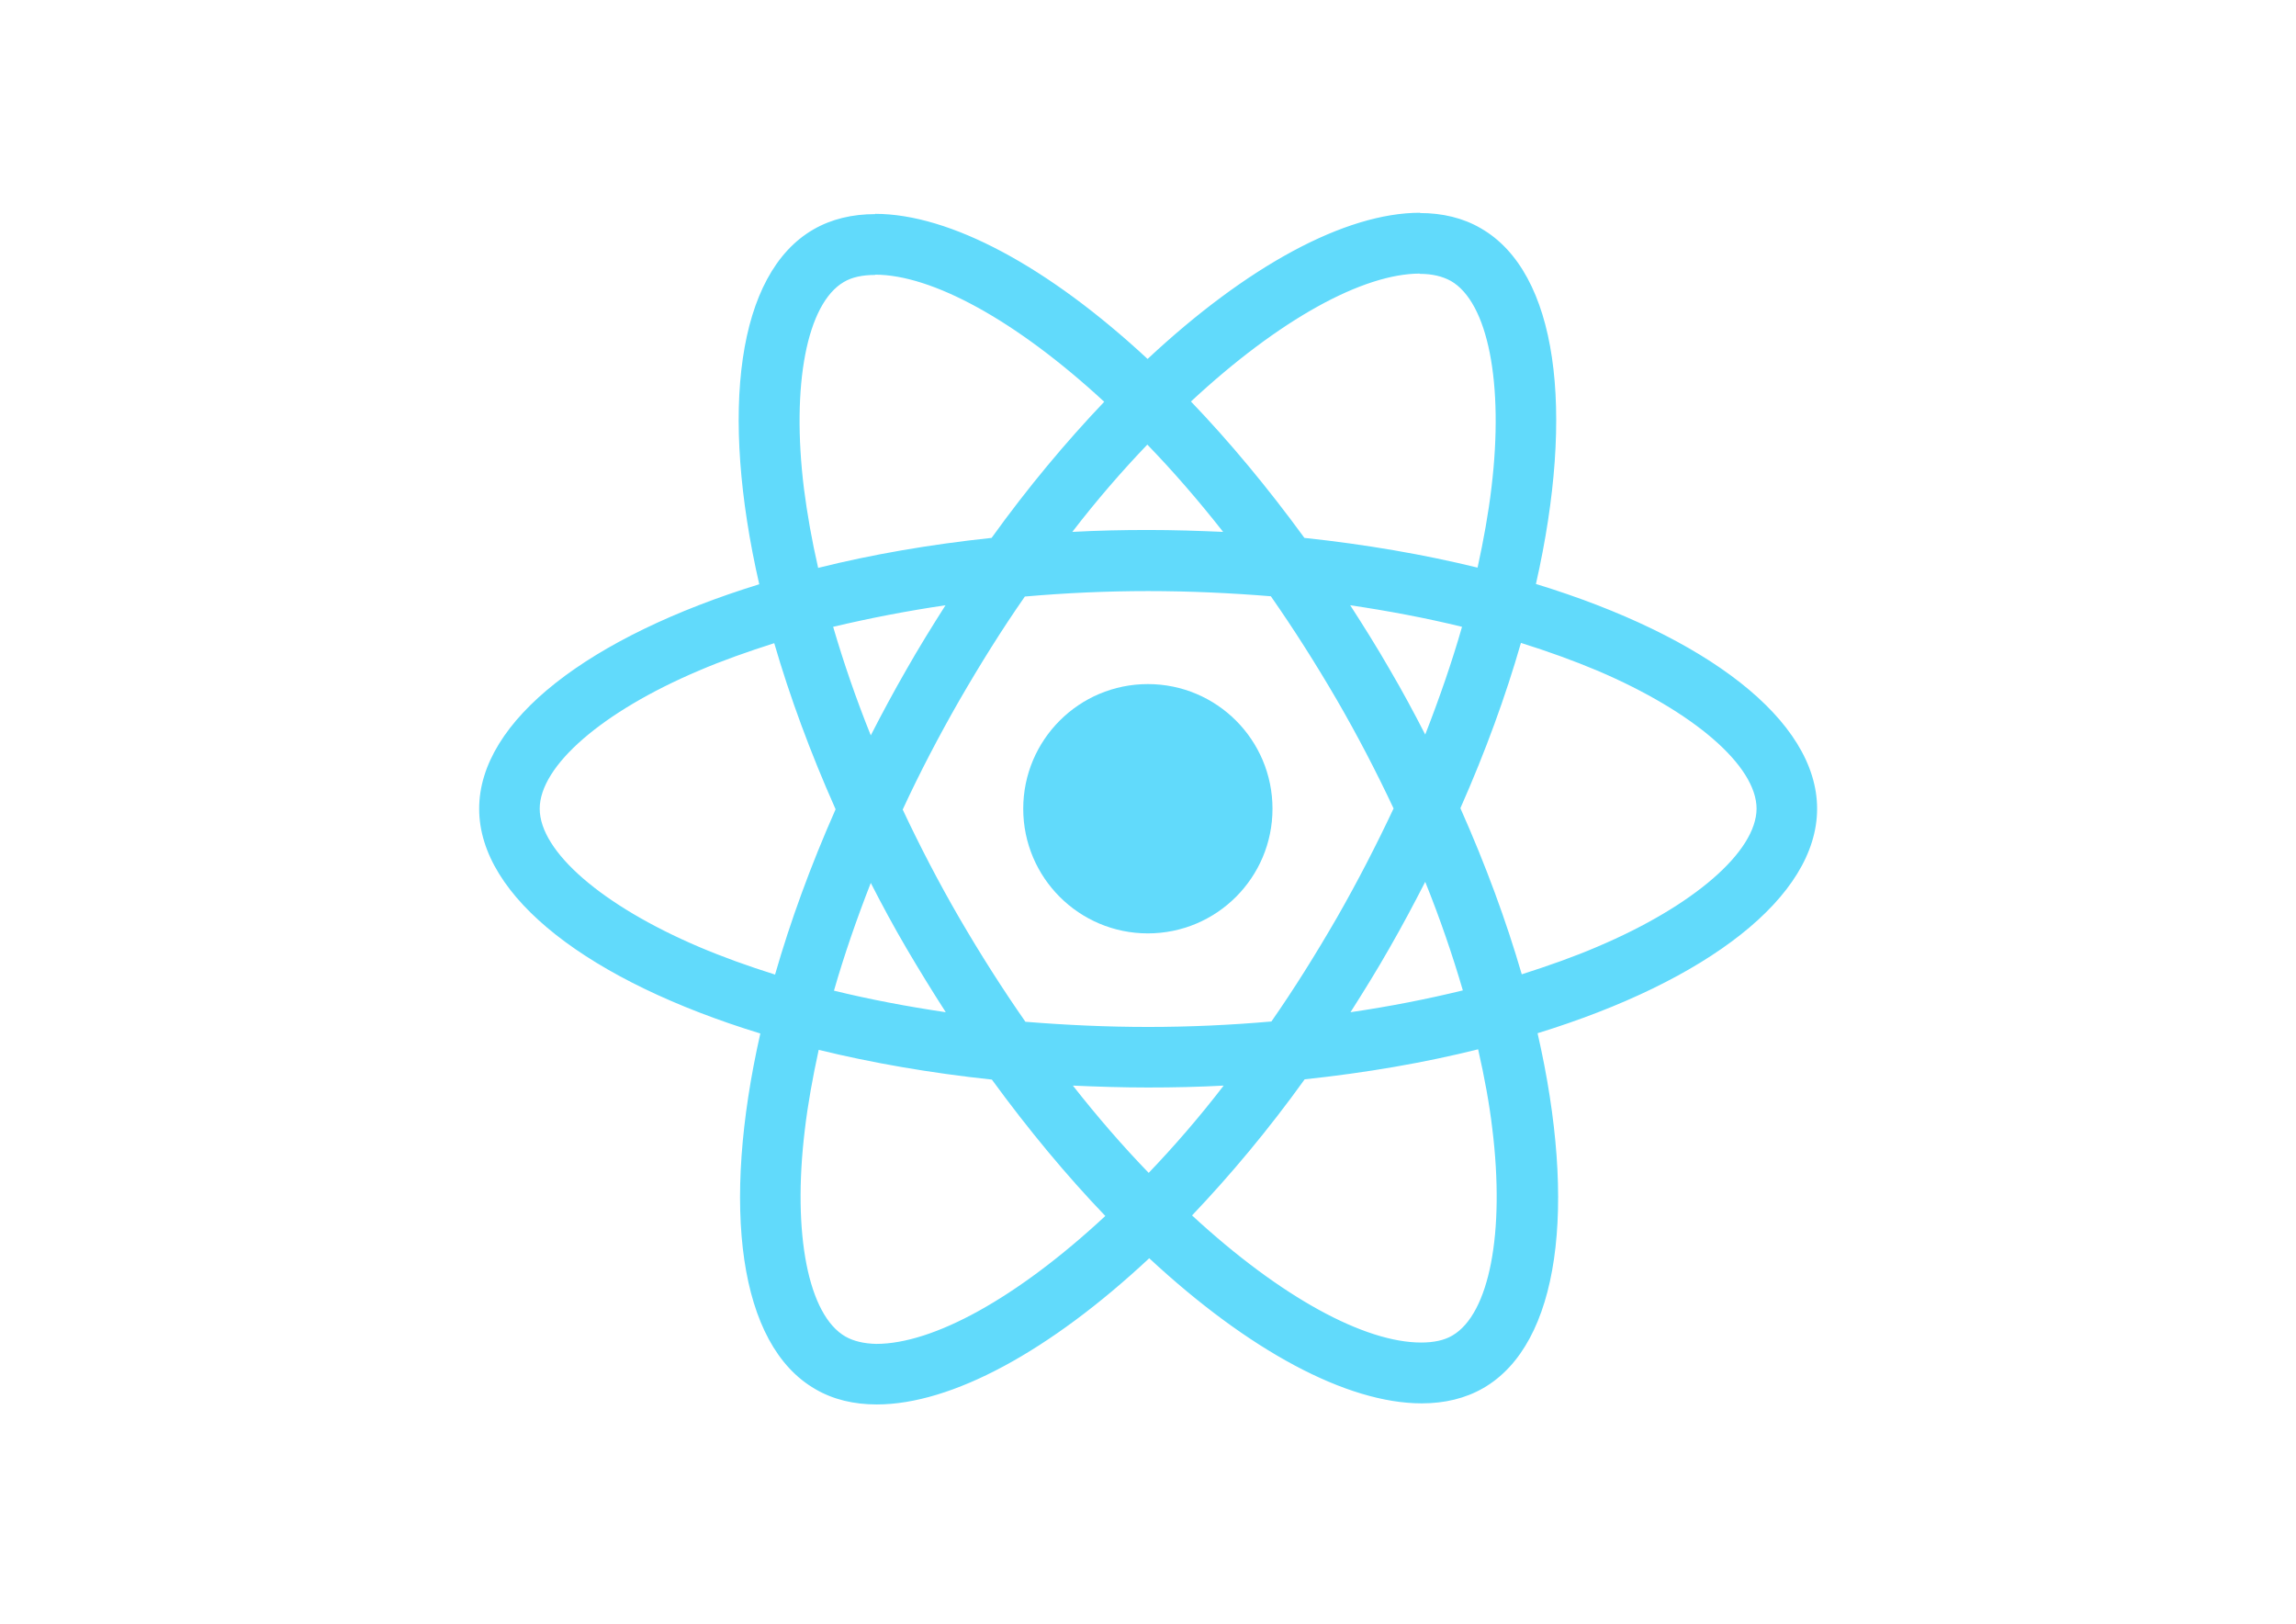
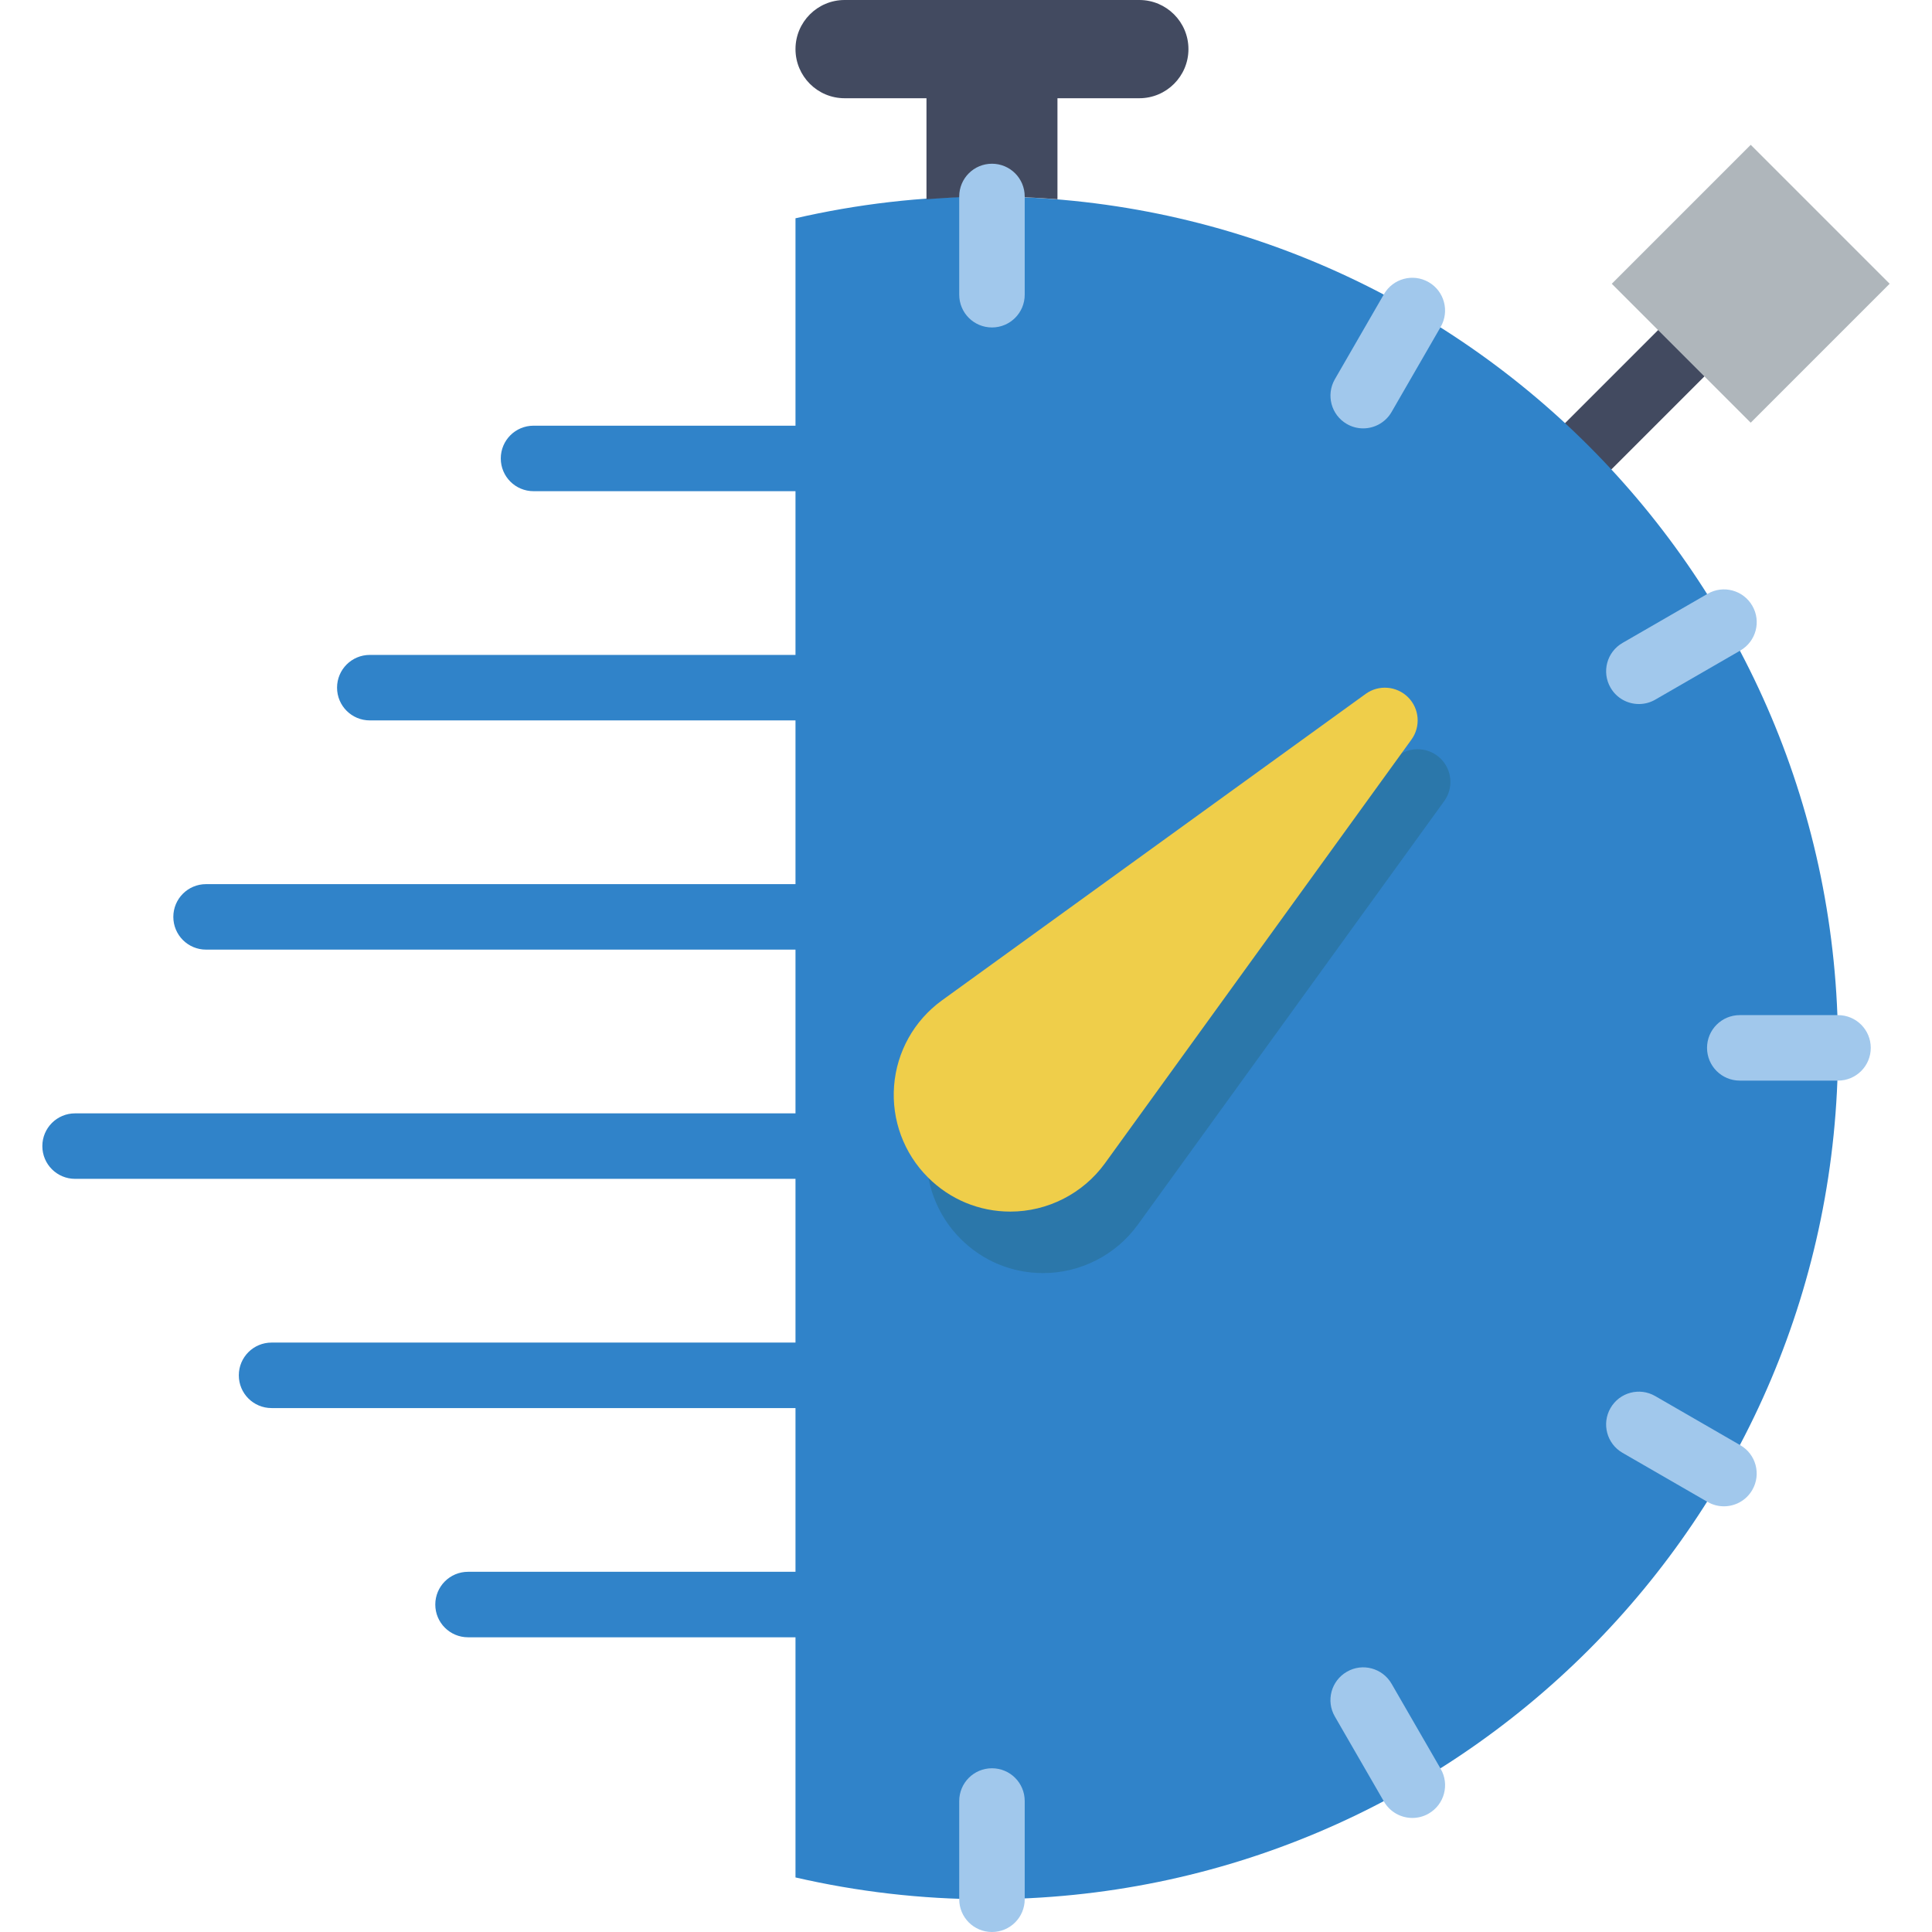
- <svg xmlns="http://www.w3.org/2000/svg" viewBox="0 0 841.9 595.3">
-   <g fill="#61DAFB">
-     <path d="M666.3 296.5c0-32.5-40.7-63.3-103.1-82.4 14.4-63.6 8-114.2-20.2-130.4-6.5-3.8-14.1-5.6-22.4-5.6v22.3c4.6 0 8.3.9 11.4 2.6 13.6 7.8 19.5 37.5 14.9 75.7-1.1 9.4-2.9 19.3-5.1 29.4-19.6-4.8-41-8.5-63.5-10.9-13.5-18.5-27.5-35.3-41.6-50 32.6-30.3 63.2-46.9 84-46.9V78c-27.5 0-63.5 19.6-99.9 53.6-36.4-33.8-72.4-53.2-99.9-53.2v22.3c20.7 0 51.4 16.5 84 46.6-14 14.7-28 31.4-41.3 49.9-22.6 2.4-44 6.1-63.6 11-2.3-10-4-19.7-5.2-29-4.7-38.2 1.1-67.9 14.6-75.8 3-1.8 6.9-2.6 11.5-2.6V78.5c-8.4 0-16 1.8-22.6 5.6-28.1 16.2-34.4 66.7-19.9 130.1-62.2 19.2-102.7 49.9-102.7 82.3 0 32.5 40.7 63.3 103.1 82.4-14.4 63.6-8 114.2 20.2 130.4 6.5 3.8 14.1 5.6 22.5 5.6 27.5 0 63.5-19.6 99.9-53.6 36.4 33.8 72.4 53.2 99.9 53.2 8.4 0 16-1.8 22.6-5.6 28.1-16.2 34.4-66.7 19.9-130.1 62-19.1 102.5-49.9 102.5-82.3zm-130.2-66.7c-3.7 12.9-8.3 26.2-13.5 39.5-4.1-8-8.4-16-13.1-24-4.6-8-9.5-15.8-14.4-23.4 14.2 2.1 27.9 4.7 41 7.9zm-45.8 106.5c-7.8 13.5-15.8 26.3-24.1 38.2-14.9 1.3-30 2-45.2 2-15.1 0-30.2-.7-45-1.9-8.3-11.9-16.4-24.6-24.2-38-7.6-13.1-14.5-26.4-20.8-39.8 6.2-13.4 13.2-26.8 20.7-39.9 7.8-13.5 15.8-26.3 24.1-38.2 14.9-1.3 30-2 45.2-2 15.1 0 30.2.7 45 1.9 8.3 11.9 16.4 24.6 24.2 38 7.6 13.1 14.5 26.4 20.8 39.8-6.3 13.4-13.2 26.8-20.7 39.9zm32.3-13c5.4 13.4 10 26.8 13.8 39.8-13.1 3.2-26.9 5.9-41.2 8 4.9-7.7 9.8-15.6 14.4-23.7 4.6-8 8.9-16.1 13-24.1zM421.2 430c-9.3-9.6-18.6-20.3-27.8-32 9 .4 18.2.7 27.5.7 9.4 0 18.7-.2 27.8-.7-9 11.7-18.3 22.4-27.5 32zm-74.4-58.9c-14.2-2.1-27.9-4.7-41-7.9 3.7-12.9 8.3-26.2 13.5-39.5 4.1 8 8.4 16 13.1 24 4.7 8 9.5 15.8 14.4 23.4zM420.7 163c9.3 9.6 18.6 20.3 27.8 32-9-.4-18.2-.7-27.5-.7-9.4 0-18.7.2-27.8.7 9-11.7 18.3-22.4 27.5-32zm-74 58.9c-4.9 7.7-9.8 15.6-14.4 23.7-4.6 8-8.9 16-13 24-5.4-13.4-10-26.8-13.8-39.8 13.1-3.1 26.9-5.8 41.2-7.9zm-90.5 125.2c-35.4-15.1-58.3-34.9-58.3-50.6 0-15.7 22.9-35.6 58.3-50.6 8.6-3.7 18-7 27.7-10.1 5.7 19.6 13.2 40 22.5 60.9-9.2 20.8-16.6 41.1-22.2 60.6-9.9-3.1-19.3-6.5-28-10.2zM310 490c-13.6-7.8-19.5-37.5-14.9-75.7 1.1-9.4 2.9-19.3 5.1-29.4 19.6 4.8 41 8.5 63.5 10.9 13.5 18.5 27.5 35.3 41.6 50-32.6 30.3-63.2 46.9-84 46.9-4.5-.1-8.3-1-11.3-2.7zm237.2-76.2c4.7 38.2-1.1 67.9-14.6 75.8-3 1.8-6.9 2.6-11.5 2.6-20.7 0-51.4-16.5-84-46.6 14-14.7 28-31.4 41.3-49.9 22.6-2.4 44-6.1 63.6-11 2.3 10.1 4.1 19.8 5.2 29.1zm38.5-66.7c-8.6 3.7-18 7-27.7 10.1-5.7-19.6-13.2-40-22.5-60.9 9.2-20.8 16.6-41.1 22.2-60.6 9.9 3.1 19.3 6.5 28.1 10.2 35.4 15.1 58.3 34.9 58.3 50.6-.1 15.7-23 35.6-58.4 50.6zM320.8 78.4z" />
-     <circle cx="420.9" cy="296.5" r="45.7" />
-     <path d="M520.5 78.1z" />
+ <svg xmlns="http://www.w3.org/2000/svg" version="1.1" id="Capa_1" x="0px" y="0px" viewBox="0 0 59 59" style="enable-background:new 0 0 59 59;" xml:space="preserve">
+   <line style="fill:none;stroke:#424A60;stroke-width:2;stroke-linecap:round;stroke-miterlimit:10;" x1="48.515" y1="13.615" x2="52.05" y2="10.08" />
+   <rect x="50.464" y="5.665" transform="matrix(0.7071 -0.7071 0.7071 0.7071 9.5322 40.3433)" style="fill:#AFB6BB;" width="6.001" height="6" />
+   <path style="fill:#3083C9;" d="M30.13,6c-2.008,0-3.96,0.235-5.837,0.666V13h-8c-0.553,0-1,0.447-1,1s0.447,1,1,1h8v5h-13  c-0.553,0-1,0.447-1,1s0.447,1,1,1h13v5h-18c-0.553,0-1,0.447-1,1s0.447,1,1,1h18v5h-22c-0.553,0-1,0.447-1,1s0.447,1,1,1h22v5h-16  c-0.553,0-1,0.447-1,1s0.447,1,1,1h16v5h-10c-0.553,0-1,0.447-1,1s0.447,1,1,1h10v7.334C26.17,57.765,28.122,58,30.13,58  c14.359,0,26-11.641,26-26S44.489,6,30.13,6z" />
+   <path style="fill:#2B77AA;" d="M44,23.172c-0.348-0.346-0.896-0.39-1.293-0.104L29.76,32.433c-0.844,0.614-1.375,1.563-1.456,2.604  s0.296,2.06,1.033,2.797c0.673,0.673,1.567,1.044,2.518,1.044c1.138,0,2.216-0.549,2.886-1.47l9.363-12.944  C44.391,24.067,44.348,23.519,44,23.172z" />
+   <path style="fill:#EFCE4A;" d="M43,21.293c-0.348-0.346-0.896-0.39-1.293-0.104L28.76,30.554c-0.844,0.614-1.375,1.563-1.456,2.604  s0.296,2.06,1.033,2.797C29.01,36.629,29.904,37,30.854,37c1.138,0,2.216-0.549,2.886-1.47l9.363-12.944  C43.391,22.188,43.348,21.64,43,21.293z" />
+   <path style="fill:#424A60;" d="M28.293,6.084C28.954,6.034,29.619,6,30.293,6s1.339,0.034,2,0.084V3h2.5c0.828,0,1.5-0.672,1.5-1.5  v0c0-0.828-0.672-1.5-1.5-1.5h-9c-0.828,0-1.5,0.672-1.5,1.5v0c0,0.828,0.672,1.5,1.5,1.5h2.5V6.084z" />
+   <g>
+     <path style="fill:#A1C8EC;" d="M30.293,5c-0.553,0-1,0.447-1,1v3c0,0.553,0.447,1,1,1s1-0.447,1-1V6   C31.293,5.447,30.846,5,30.293,5z" />
+     <path style="fill:#A1C8EC;" d="M30.293,54c-0.553,0-1,0.447-1,1v3c0,0.553,0.447,1,1,1s1-0.447,1-1v-3   C31.293,54.447,30.846,54,30.293,54z" />
+     <path style="fill:#A1C8EC;" d="M56.13,31h-3c-0.553,0-1,0.447-1,1s0.447,1,1,1h3c0.553,0,1-0.447,1-1S56.683,31,56.13,31z" />
+     <path style="fill:#A1C8EC;" d="M43.63,8.617c-0.479-0.277-1.09-0.112-1.366,0.366l-1.5,2.599c-0.276,0.479-0.112,1.09,0.366,1.366   c0.157,0.091,0.329,0.134,0.499,0.134c0.346,0,0.682-0.18,0.867-0.5l1.5-2.599C44.272,9.505,44.108,8.893,43.63,8.617z" />
+     <path style="fill:#A1C8EC;" d="M53.146,44.134l-2.598-1.5c-0.478-0.277-1.09-0.114-1.366,0.366   c-0.276,0.479-0.112,1.09,0.366,1.366l2.598,1.5C52.304,45.957,52.475,46,52.645,46c0.346,0,0.682-0.179,0.867-0.5   C53.789,45.021,53.625,44.41,53.146,44.134z" />
+     <path style="fill:#A1C8EC;" d="M42.496,51.419c-0.277-0.48-0.89-0.644-1.366-0.366c-0.479,0.276-0.643,0.888-0.366,1.366l1.5,2.598   c0.186,0.321,0.521,0.5,0.867,0.5c0.17,0,0.342-0.043,0.499-0.134c0.479-0.276,0.643-0.888,0.366-1.366L42.496,51.419z" />
+     <path style="fill:#A1C8EC;" d="M50.05,21.5c0.17,0,0.342-0.043,0.499-0.134l2.598-1.5c0.479-0.276,0.643-0.888,0.366-1.366   c-0.276-0.479-0.89-0.644-1.366-0.366l-2.598,1.5C49.07,19.91,48.906,20.521,49.183,21C49.368,21.321,49.704,21.5,50.05,21.5z" />
  </g>
+   <g>
+ </g>
+   <g>
+ </g>
+   <g>
+ </g>
+   <g>
+ </g>
+   <g>
+ </g>
+   <g>
+ </g>
+   <g>
+ </g>
+   <g>
+ </g>
+   <g>
+ </g>
+   <g>
+ </g>
+   <g>
+ </g>
+   <g>
+ </g>
+   <g>
+ </g>
+   <g>
+ </g>
+   <g>
+ </g>
</svg>
